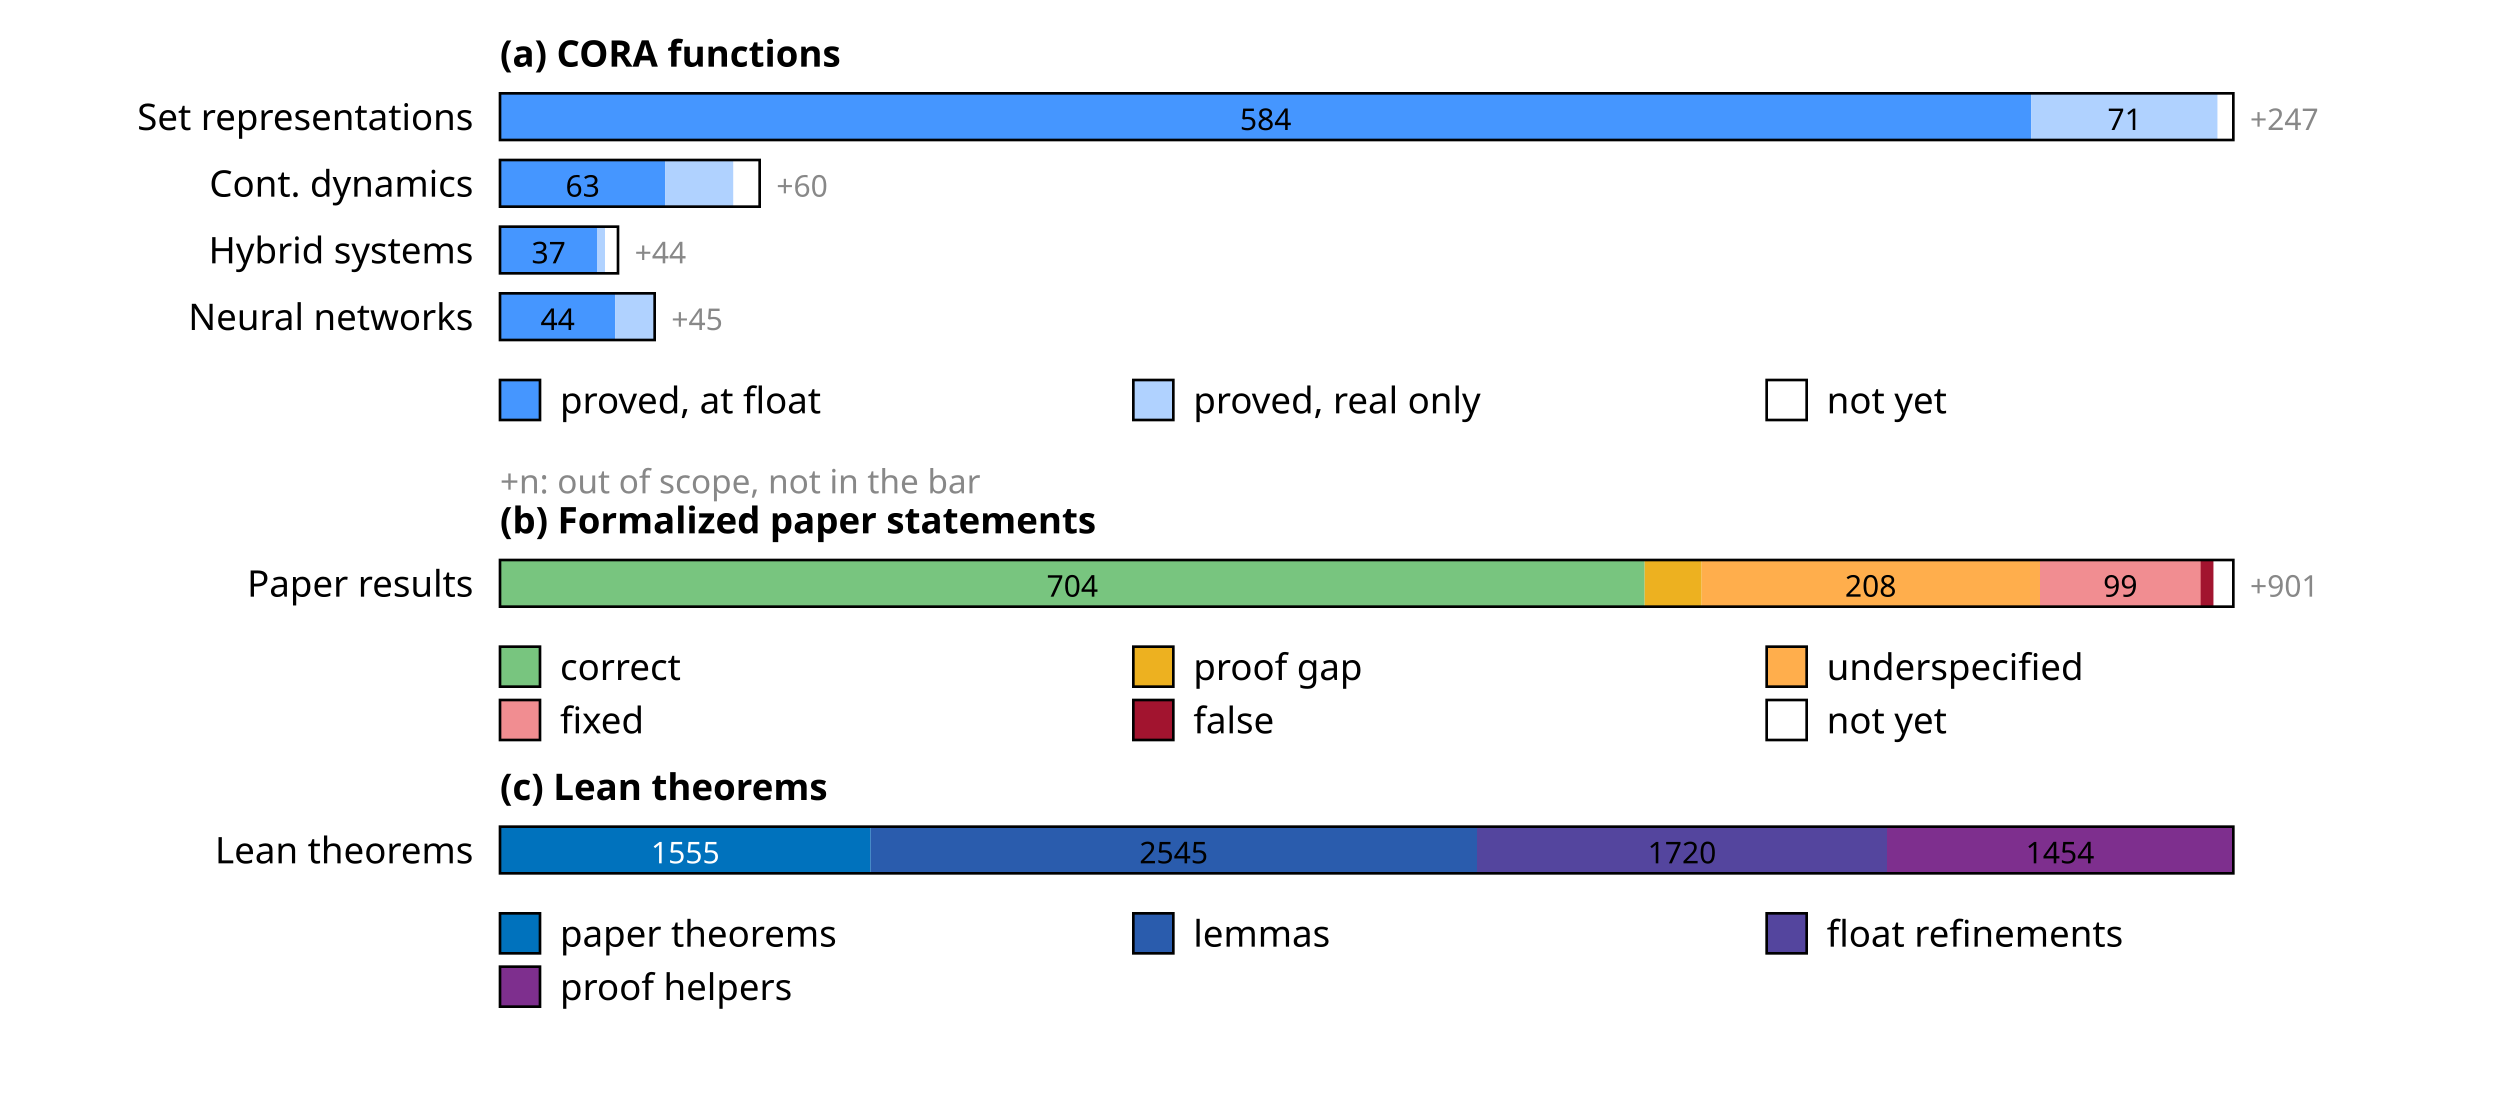
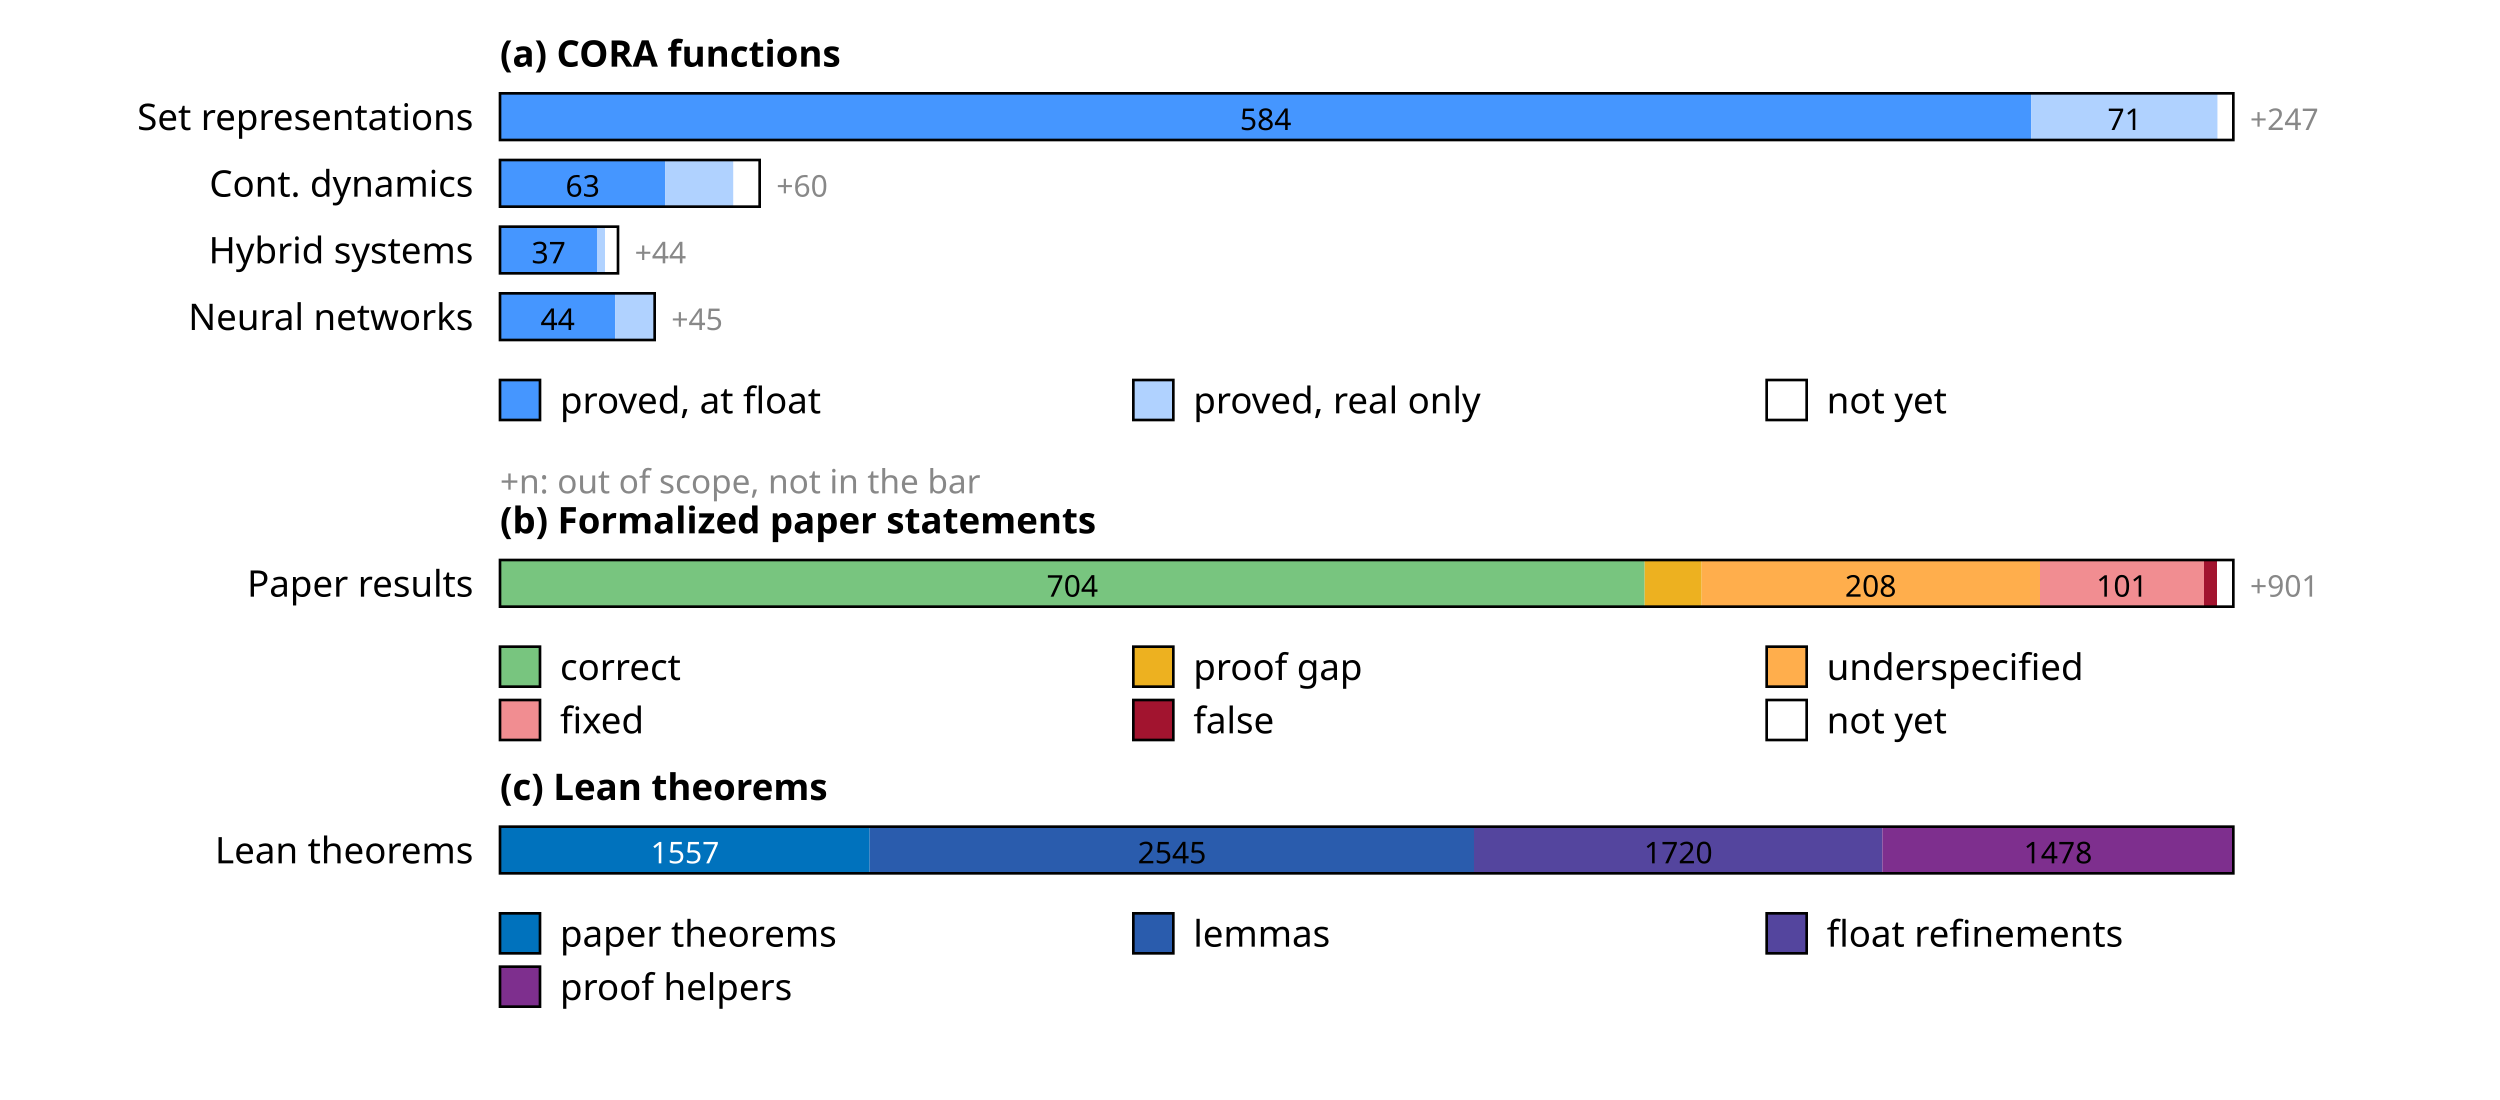
<svg xmlns="http://www.w3.org/2000/svg" width="750" height="330" font-family="sans-serif" font-size="11">
  <rect width="100%" height="100%" fill="white" />
  <text x="150" y="20" font-weight="bold">(a) CORA functions</text>
  <text x="142" y="39" text-anchor="end">Set representations</text>
  <rect x="150.0" y="28" width="459.4" height="14" fill="rgb(69,150,255)" />
  <text x="379.7" y="39" text-anchor="middle" font-size="9" fill="#000">584</text>
  <rect x="609.4" y="28" width="55.9" height="14" fill="rgb(176,210,255)" />
  <text x="637.4" y="39" text-anchor="middle" font-size="9" fill="#000">71</text>
  <rect x="665.3" y="28" width="4.7" height="14" fill="rgb(255,255,255)" />
  <rect x="150" y="28" width="520.0" height="14" fill="none" stroke="#000" stroke-width="0.8" />
  <text x="675.0" y="39" font-size="9" fill="#888">+247</text>
  <text x="142" y="59" text-anchor="end">Cont. dynamics</text>
  <rect x="150.0" y="48" width="49.6" height="14" fill="rgb(69,150,255)" />
  <text x="174.8" y="59" text-anchor="middle" font-size="9" fill="#000">63</text>
  <rect x="199.6" y="48" width="20.5" height="14" fill="rgb(176,210,255)" />
  <rect x="220.0" y="48" width="7.9" height="14" fill="rgb(255,255,255)" />
  <rect x="150" y="48" width="77.9" height="14" fill="none" stroke="#000" stroke-width="0.8" />
  <text x="232.9" y="59" font-size="9" fill="#888">+60</text>
  <text x="142" y="79" text-anchor="end">Hybrid systems</text>
  <rect x="150.0" y="68" width="29.1" height="14" fill="rgb(69,150,255)" />
  <text x="164.6" y="79" text-anchor="middle" font-size="9" fill="#000">37</text>
  <rect x="179.1" y="68" width="2.4" height="14" fill="rgb(176,210,255)" />
  <rect x="181.5" y="68" width="3.9" height="14" fill="rgb(255,255,255)" />
  <rect x="150" y="68" width="35.4" height="14" fill="none" stroke="#000" stroke-width="0.8" />
  <text x="190.4" y="79" font-size="9" fill="#888">+44</text>
  <text x="142" y="99" text-anchor="end">Neural networks</text>
  <rect x="150.0" y="88" width="34.6" height="14" fill="rgb(69,150,255)" />
  <text x="167.3" y="99" text-anchor="middle" font-size="9" fill="#000">44</text>
  <rect x="184.6" y="88" width="11.8" height="14" fill="rgb(176,210,255)" />
  <rect x="150" y="88" width="46.4" height="14" fill="none" stroke="#000" stroke-width="0.8" />
  <text x="201.4" y="99" font-size="9" fill="#888">+45</text>
  <rect x="150" y="114" width="12" height="12" fill="rgb(69,150,255)" stroke="#000" stroke-width="0.8" />
  <text x="168" y="124">proved, at float</text>
  <rect x="340" y="114" width="12" height="12" fill="rgb(176,210,255)" stroke="#000" stroke-width="0.8" />
  <text x="358" y="124">proved, real only</text>
  <rect x="530" y="114" width="12" height="12" fill="rgb(255,255,255)" stroke="#000" stroke-width="0.8" />
  <text x="548" y="124">not yet</text>
  <text x="150" y="148" font-size="10" fill="#888">+n: out of scope, not in the bar</text>
  <text x="150" y="160" font-weight="bold">(b) Formalized paper statements</text>
  <text x="142" y="179" text-anchor="end">Paper results</text>
  <rect x="150.0" y="168" width="343.4" height="14" fill="rgb(120,197,127)" />
  <text x="321.7" y="179" text-anchor="middle" font-size="9" fill="#000">704</text>
  <rect x="493.4" y="168" width="17.1" height="14" fill="rgb(237,177,32)" />
  <rect x="510.5" y="168" width="101.5" height="14" fill="rgb(255,174,76)" />
  <text x="561.2" y="179" text-anchor="middle" font-size="9" fill="#000">208</text>
-   <rect x="612.0" y="168" width="48.3" height="14" fill="rgb(241,141,145)" />
-   <text x="636.1" y="179" text-anchor="middle" font-size="9" fill="#000">99</text>
-   <rect x="660.2" y="168" width="3.9" height="14" fill="rgb(162,20,47)" />
-   <rect x="664.1" y="168" width="5.9" height="14" fill="rgb(255,255,255)" />
+   <rect x="612.0" y="168" width="49.3" height="14" fill="rgb(241,141,145)" />
+   <text x="636.6" y="179" text-anchor="middle" font-size="9" fill="#000">101</text>
+   <rect x="661.2" y="168" width="3.9" height="14" fill="rgb(162,20,47)" />
+   <rect x="665.1" y="168" width="4.9" height="14" fill="rgb(255,255,255)" />
  <rect x="150" y="168" width="520.0" height="14" fill="none" stroke="#000" stroke-width="0.8" />
  <text x="675.0" y="179" font-size="9" fill="#888">+901</text>
  <rect x="150" y="194" width="12" height="12" fill="rgb(120,197,127)" stroke="#000" stroke-width="0.8" />
  <text x="168" y="204">correct</text>
  <rect x="340" y="194" width="12" height="12" fill="rgb(237,177,32)" stroke="#000" stroke-width="0.8" />
  <text x="358" y="204">proof gap</text>
  <rect x="530" y="194" width="12" height="12" fill="rgb(255,174,76)" stroke="#000" stroke-width="0.8" />
  <text x="548" y="204">underspecified</text>
  <rect x="150" y="210" width="12" height="12" fill="rgb(241,141,145)" stroke="#000" stroke-width="0.8" />
  <text x="168" y="220">fixed</text>
  <rect x="340" y="210" width="12" height="12" fill="rgb(162,20,47)" stroke="#000" stroke-width="0.8" />
  <text x="358" y="220">false</text>
  <rect x="530" y="210" width="12" height="12" fill="rgb(255,255,255)" stroke="#000" stroke-width="0.8" />
  <text x="548" y="220">not yet</text>
  <text x="150" y="240" font-weight="bold">(c) Lean theorems</text>
  <text x="142" y="259" text-anchor="end">Lean theorems</text>
-   <rect x="150.0" y="248" width="111.2" height="14" fill="rgb(0,114,189)" />
-   <text x="205.6" y="259" text-anchor="middle" font-size="9" fill="#fff">1555</text>
-   <rect x="261.2" y="248" width="181.9" height="14" fill="rgb(42,92,173)" />
-   <text x="352.1" y="259" text-anchor="middle" font-size="9" fill="#000">2545</text>
-   <rect x="443.1" y="248" width="123.0" height="14" fill="rgb(84,69,158)" />
-   <text x="504.6" y="259" text-anchor="middle" font-size="9" fill="#000">1720</text>
-   <rect x="566.1" y="248" width="103.9" height="14" fill="rgb(126,47,142)" />
-   <text x="618.0" y="259" text-anchor="middle" font-size="9" fill="#000">1454</text>
+   <rect x="150.0" y="248" width="110.9" height="14" fill="rgb(0,114,189)" />
+   <text x="205.5" y="259" text-anchor="middle" font-size="9" fill="#fff">1557</text>
+   <rect x="260.9" y="248" width="181.3" height="14" fill="rgb(42,92,173)" />
+   <text x="351.6" y="259" text-anchor="middle" font-size="9" fill="#000">2545</text>
+   <rect x="442.2" y="248" width="122.5" height="14" fill="rgb(84,69,158)" />
+   <text x="503.5" y="259" text-anchor="middle" font-size="9" fill="#000">1720</text>
+   <rect x="564.7" y="248" width="105.3" height="14" fill="rgb(126,47,142)" />
+   <text x="617.4" y="259" text-anchor="middle" font-size="9" fill="#000">1478</text>
  <rect x="150" y="248" width="520.0" height="14" fill="none" stroke="#000" stroke-width="0.8" />
  <rect x="150" y="274" width="12" height="12" fill="rgb(0,114,189)" stroke="#000" stroke-width="0.8" />
  <text x="168" y="284">paper theorems</text>
  <rect x="340" y="274" width="12" height="12" fill="rgb(42,92,173)" stroke="#000" stroke-width="0.8" />
  <text x="358" y="284">lemmas</text>
  <rect x="530" y="274" width="12" height="12" fill="rgb(84,69,158)" stroke="#000" stroke-width="0.8" />
  <text x="548" y="284">float refinements</text>
  <rect x="150" y="290" width="12" height="12" fill="rgb(126,47,142)" stroke="#000" stroke-width="0.8" />
  <text x="168" y="300">proof helpers</text>
</svg>
